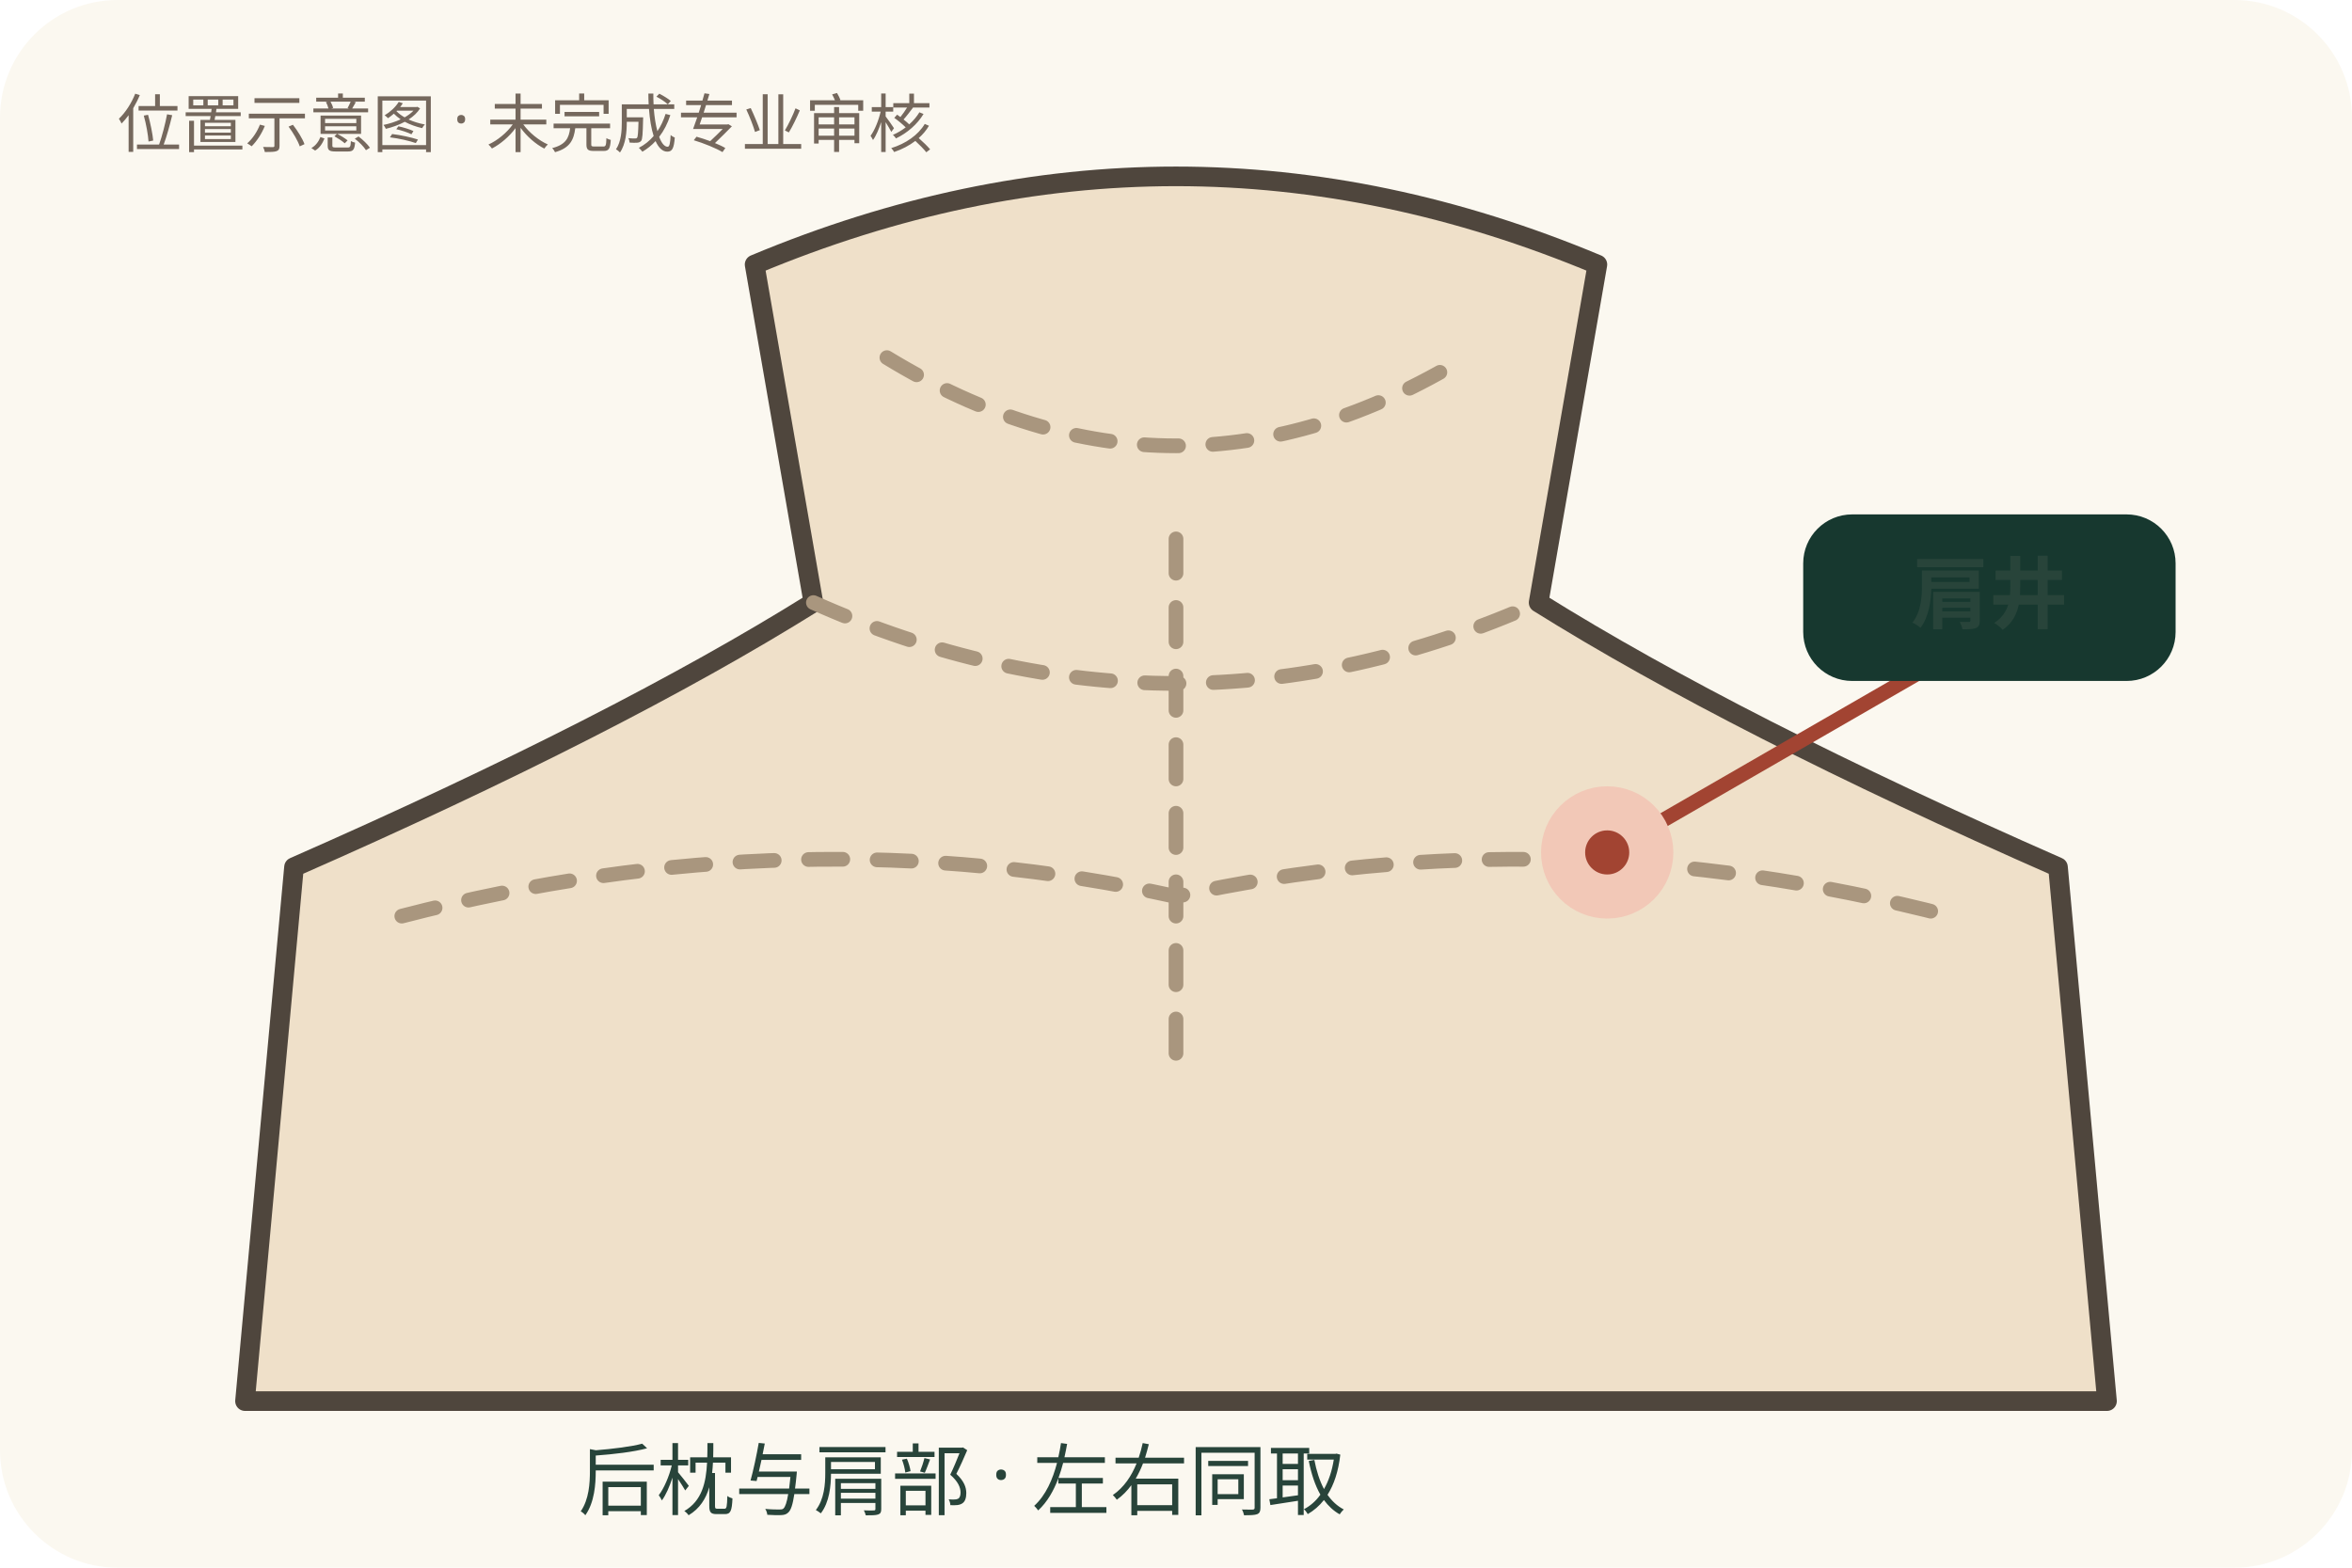
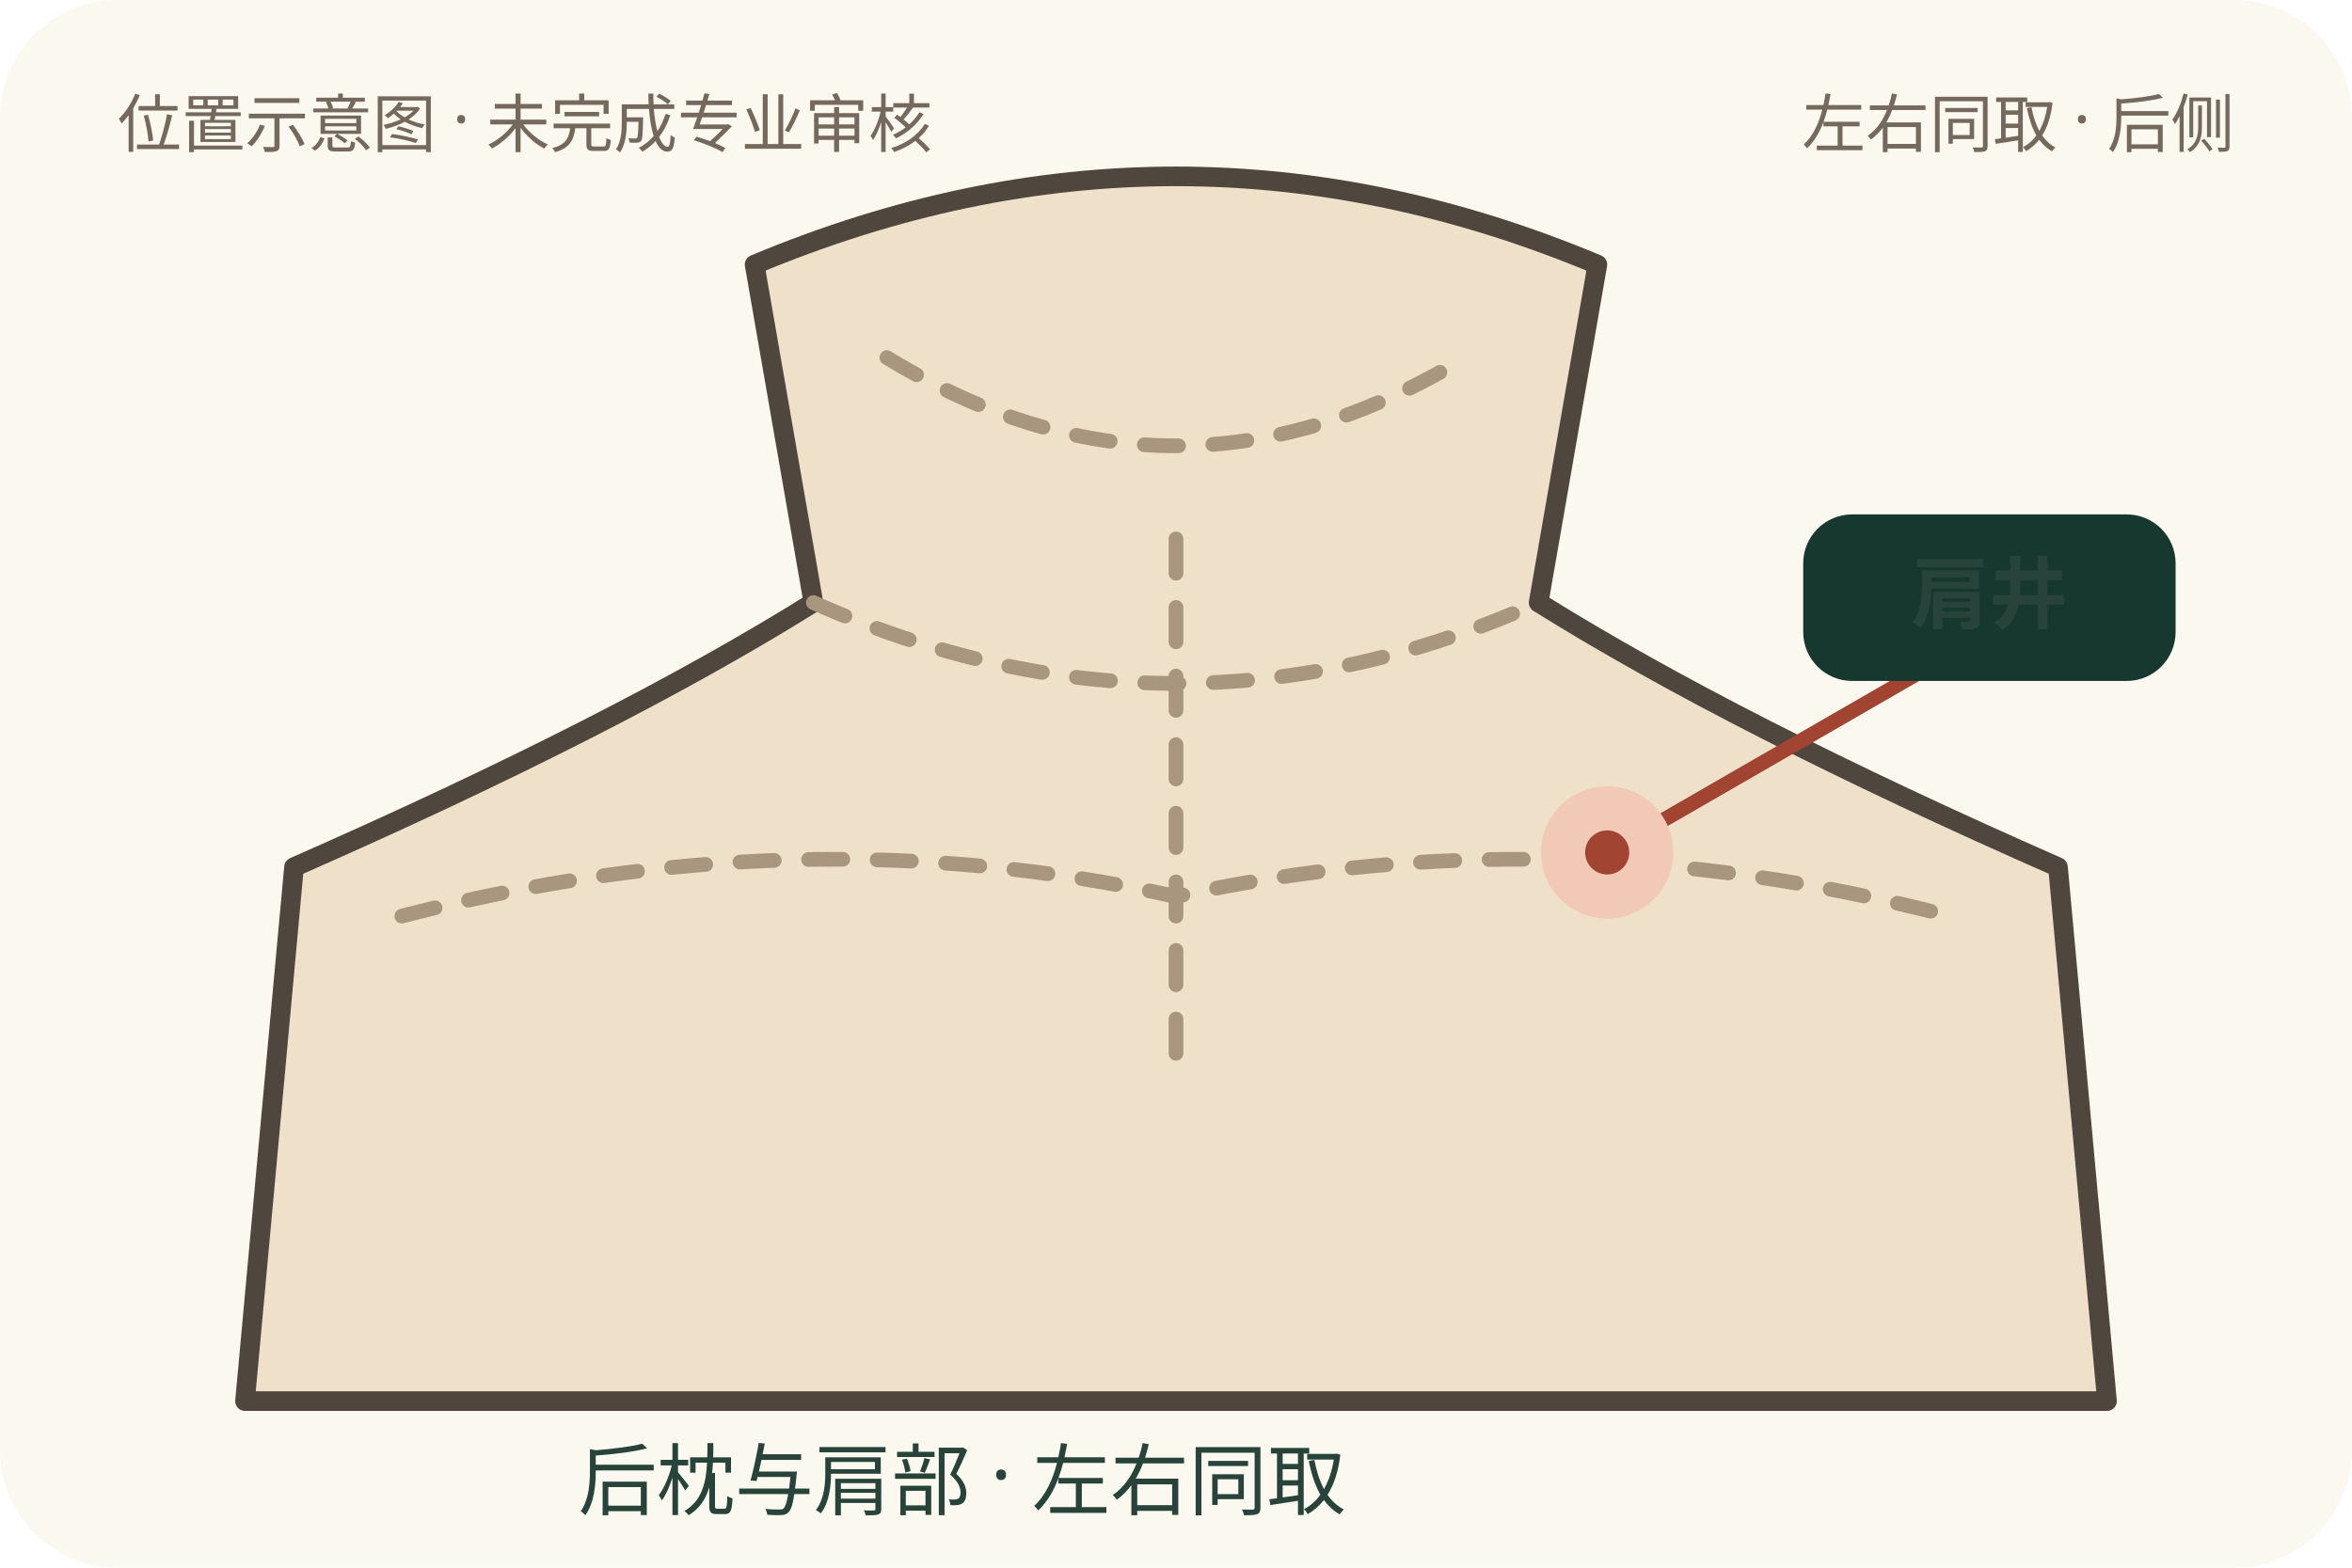
<svg xmlns="http://www.w3.org/2000/svg" viewBox="0 0 480 320" role="img" aria-labelledby="title desc">
  <style>
    .body{fill:#efe0c9;stroke:#4f463d;stroke-width:4;stroke-linejoin:round}
    .landmark{fill:none;stroke:#a9967e;stroke-width:3;stroke-linecap:round;stroke-dasharray:7 7}
    .landmark-fill{fill:#a9967e}
    .leader{fill:none;stroke:#a24432;stroke-width:3}
    .acupoint-marker{fill:#a24432;stroke:#f2c8b7;stroke-width:9}
-     text{fill:#28443a;font:16px sans-serif}.label{font-weight:700}.tag{font-size:13px;fill:#75685d}
+     text{fill:#28443a;font:16px sans-serif}.label{font-weight:700}.tag,.orientation,.landmark-label{font-size:13px;fill:#75685d}.landmark-label{font-weight:700}
  </style>
  <rect width="480" height="320" rx="24" fill="#fbf8f0" />
  <text class="tag" x="24" y="30">位置示意图 · 未完成专业审核</text>
+   <text class="orientation" x="456" y="30" text-anchor="end">左右同取 · 后侧</text>
  <path class="body" d="M154 54 Q240 18 326 54 L314 123 Q354 148 420 177 L430 286 L50 286 L60 177 Q126 148 166 123 Z" />
  <path class="landmark" d="M181 73 Q240 109 299 73 M166 123 Q240 156 314 123 M240 110 L240 220 M82 187 Q163 166 240 183 Q317 166 398 187" />
  <text x="118" y="308">后枕与肩部 · 左右同取</text>
  <path class="leader" d="M328 174 L406 129" />
  <circle class="acupoint-marker" cx="328" cy="174" r="9" />
  <rect x="368" y="105" width="76" height="34" rx="10" fill="#17382f" />
  <text class="label" x="406" y="127" text-anchor="middle" fill="#fffaf2">肩井</text>
</svg>
